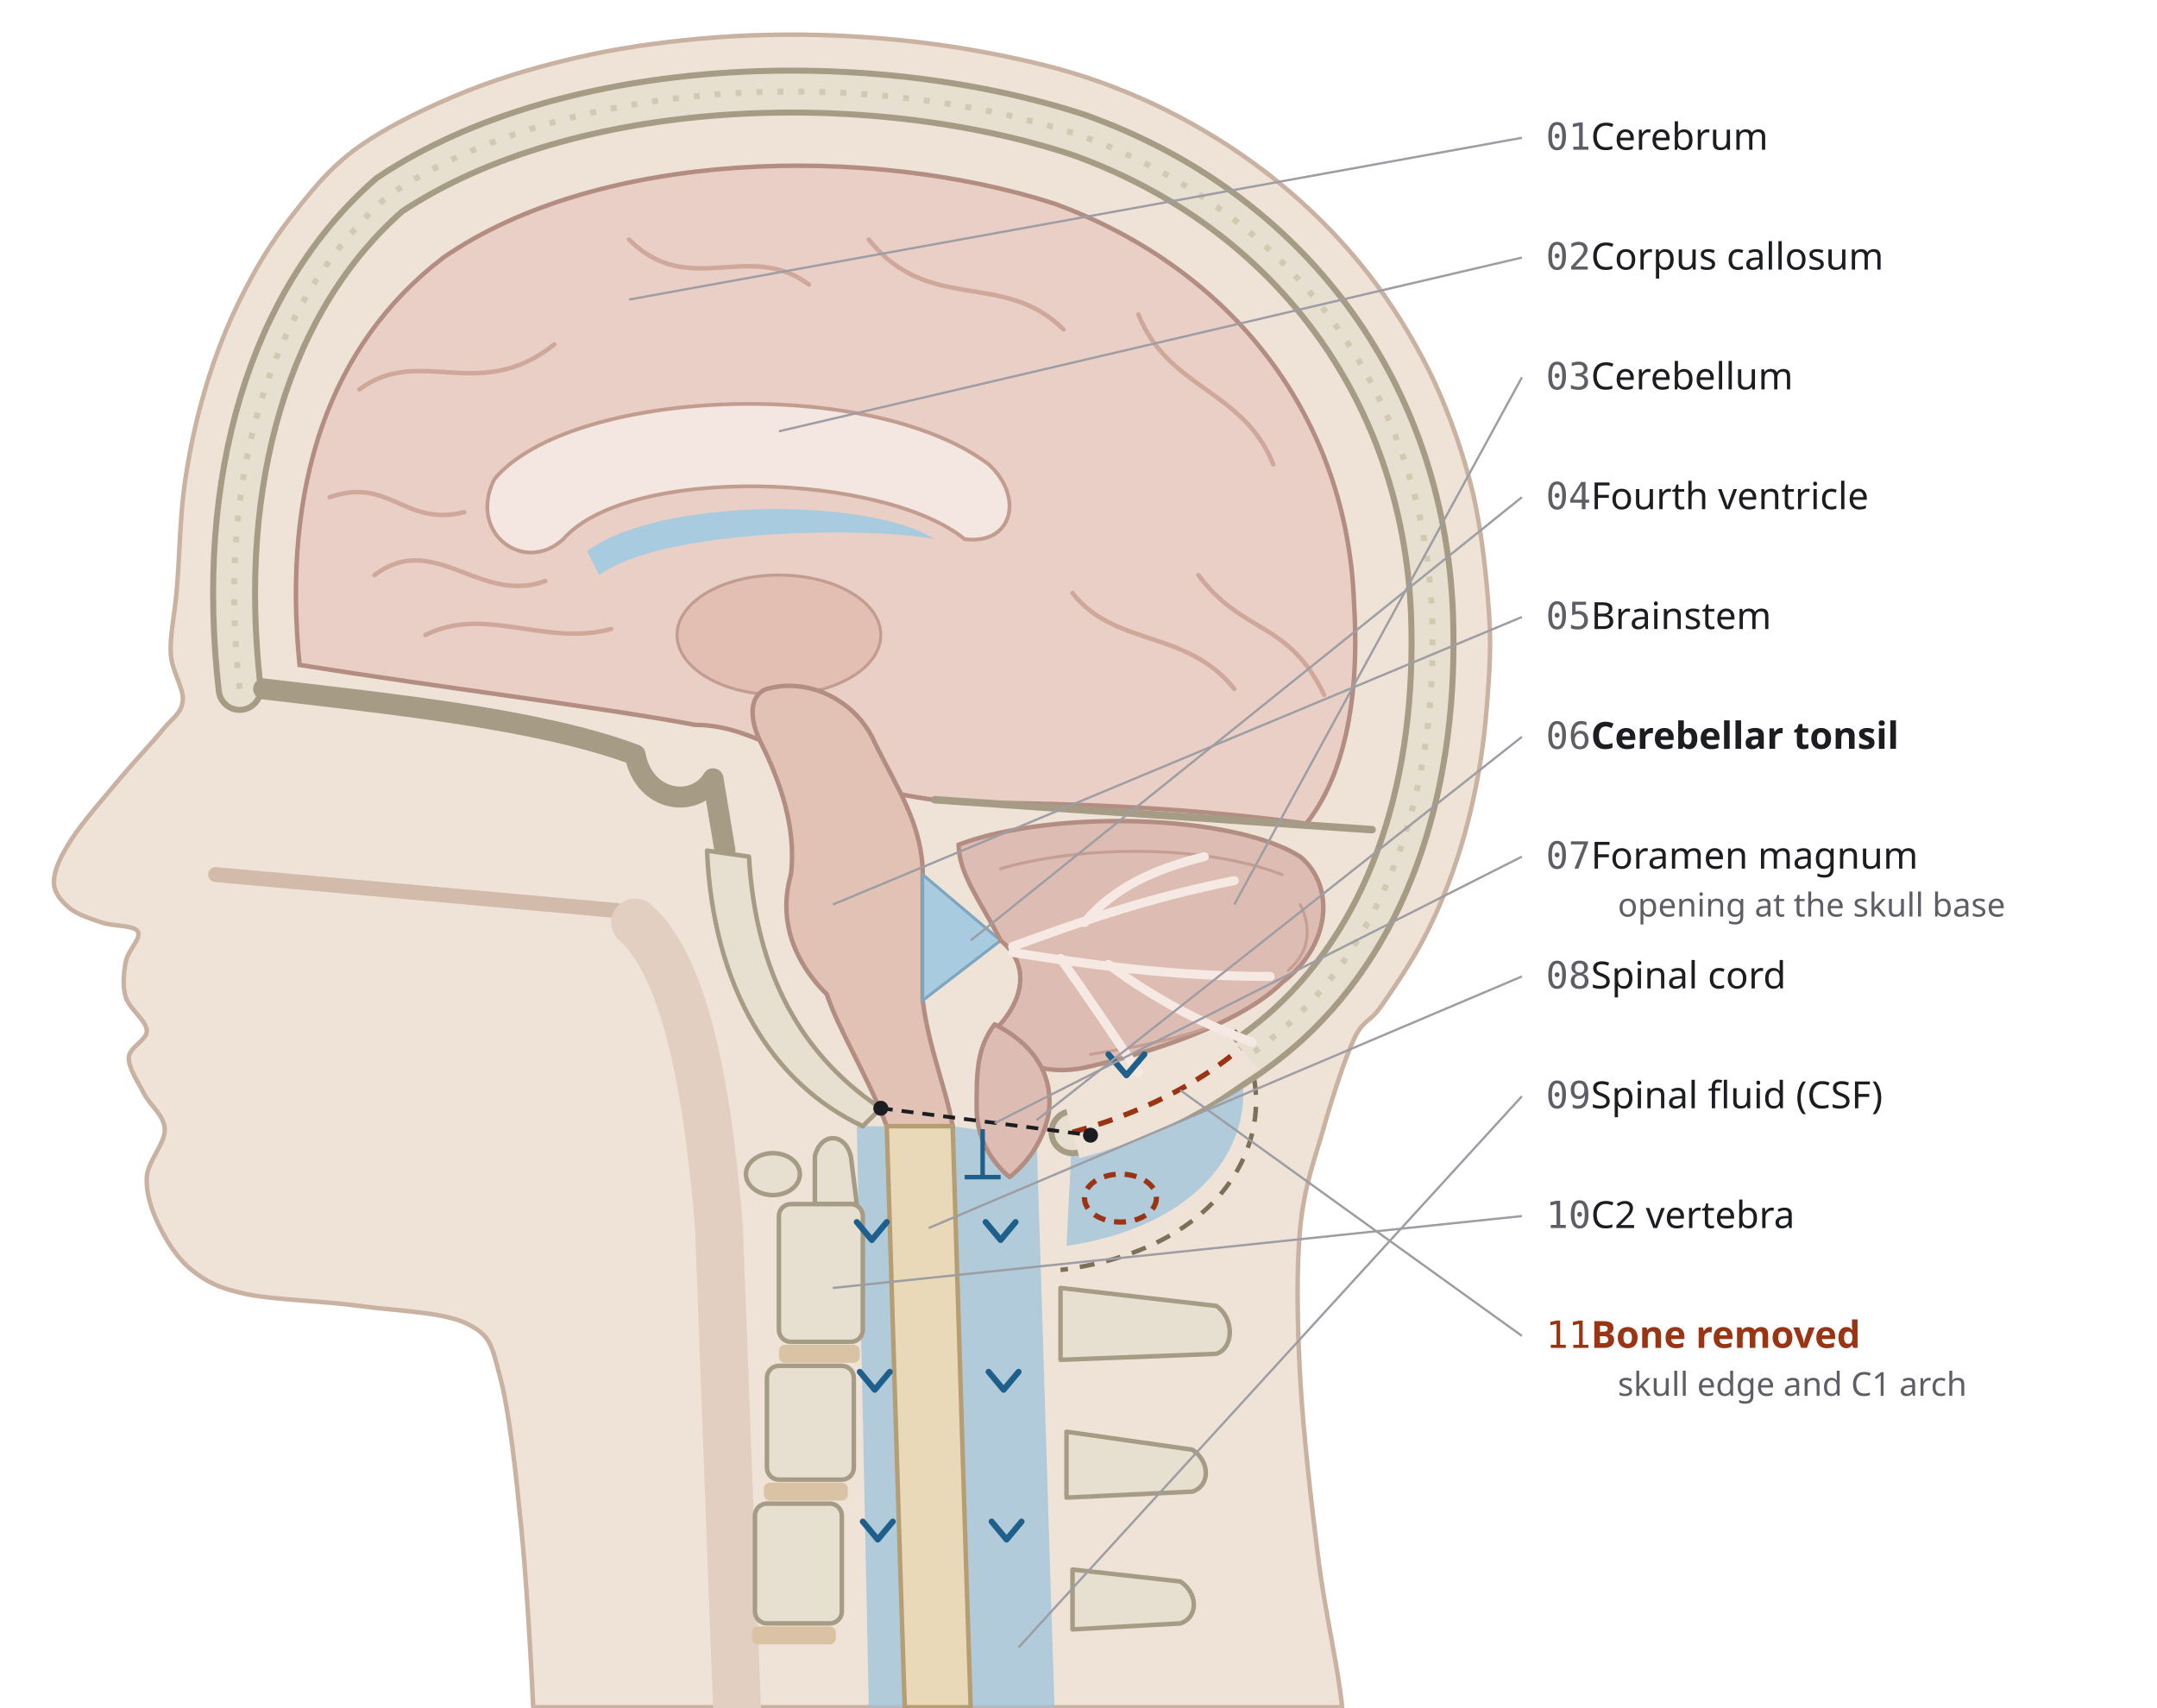
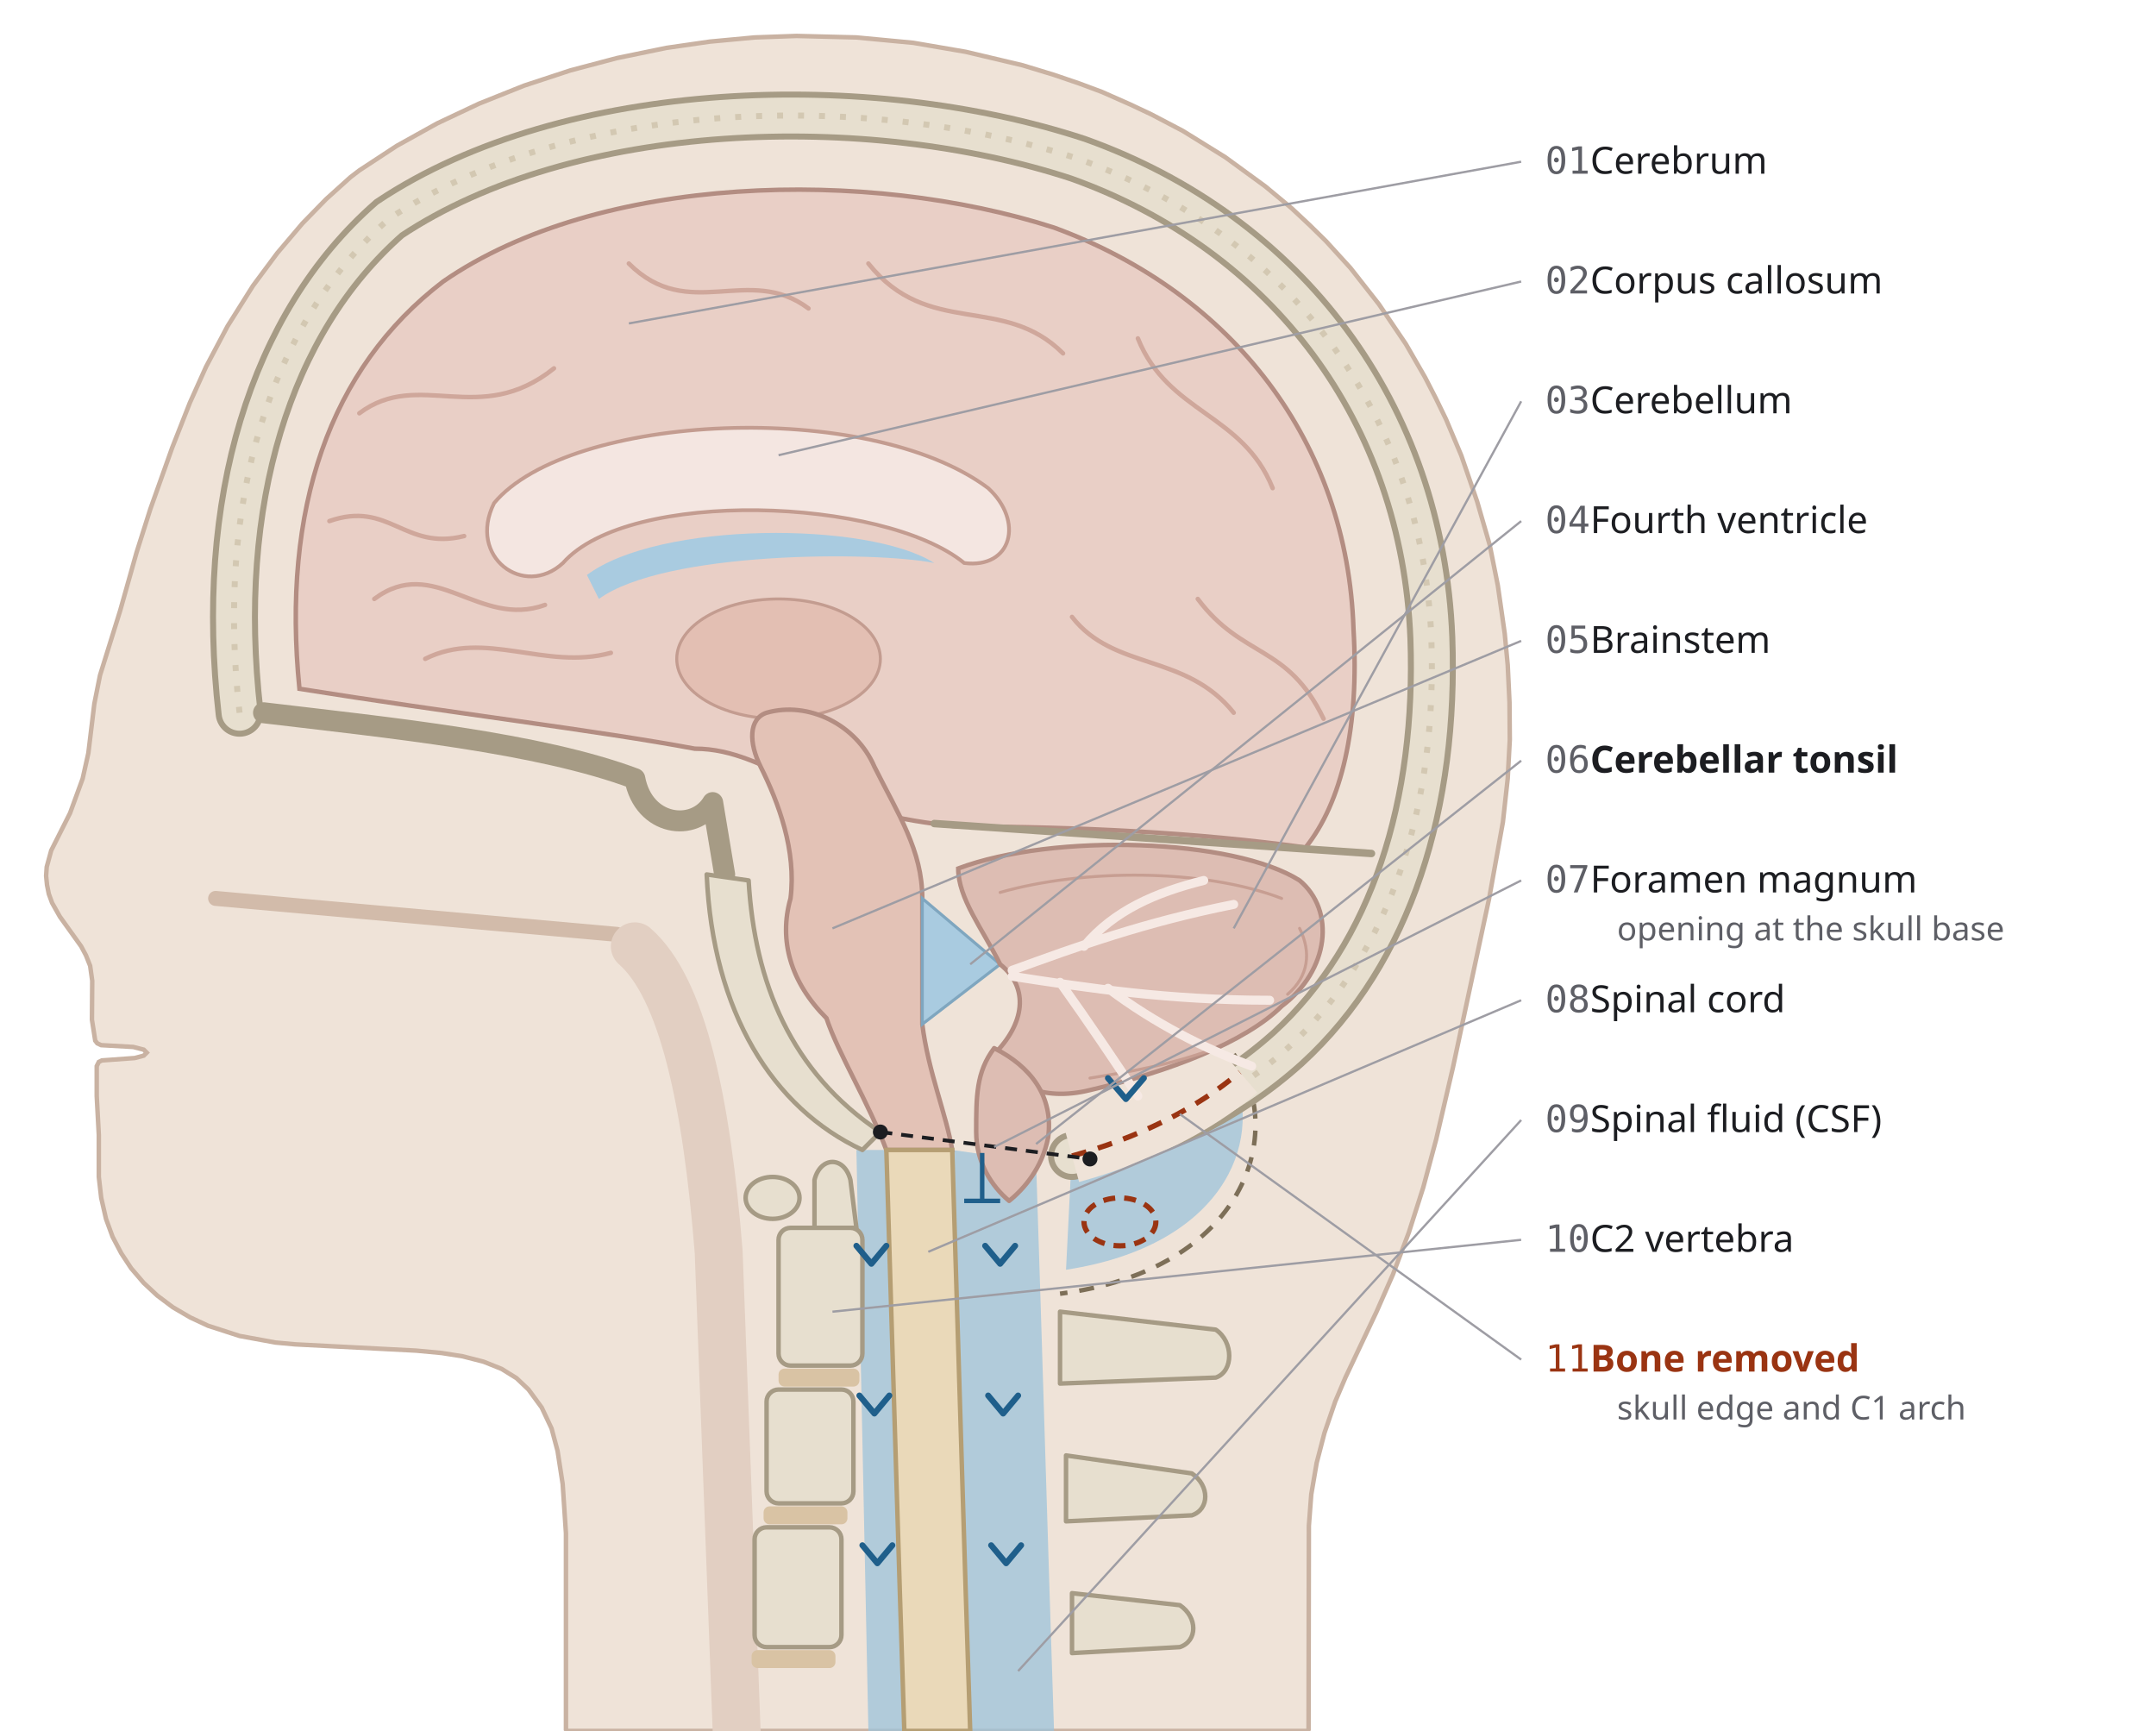
- <svg xmlns="http://www.w3.org/2000/svg" width="1440" height="1140" viewBox="40 70 720 570" font-family="IBM Plex Sans, system-ui, sans-serif" role="img" aria-label="Midline section, surgery">
-   <path d="M99.1 265.7 C99.9 256.3 100.1 242.3 101.7 231.2 C103.3 220 105.7 209.2 108.8 198.9 C111.9 188.6 115.8 178.6 120.5 169.3 C125.1 160 130.2 151.4 136.7 143 C143.2 134.7 149.6 126.3 159.5 119.2 C169.4 112.1 183.2 105.5 196.1 100.3 C209 95.2 222.9 91.3 236.8 88.3 C250.8 85.3 265.5 83.5 279.9 82.4 C294.4 81.4 309.2 81.3 323.6 82.1 C338 82.9 352.4 84.5 366.2 87 C380 89.5 393.7 92.6 406.4 97.1 C419.1 101.6 431.3 107.3 442.5 114 C453.7 120.6 464.2 128.3 473.7 136.8 C483.2 145.3 491.9 154.8 499.4 164.9 C506.9 175.1 513.5 186.2 518.9 197.7 C524.2 209.3 528.5 221.7 531.6 234.4 C534.6 247.2 536.2 262.8 537 274.3 C537.8 285.8 537.2 293.8 536.5 303.4 C535.8 312.9 534.7 322.3 532.9 331.4 C531.1 340.6 528.8 349.6 525.9 358.2 C523 366.8 519.5 375.2 515.3 383.2 C511.2 391.2 504.9 400.4 501 406 C497.1 411.6 495.2 410.1 492 416.8 C488.9 423.5 485 435.5 482 446 C479 456.5 475.3 466 474 480 C472.7 494 473 511.7 474 530 C475 548.3 477.7 571.7 480 590 C482.3 608.3 486.7 626.7 488 640 L218 640 C217.3 625 215.8 598.3 214 580 C212.2 561.7 210 541.3 207 530 C204 518.7 203.8 516 196 512 C188.2 508 172.3 507.7 160 506 C147.7 504.3 131.3 504 122 502 C112.7 500 108.8 497.8 104 494 C99.2 490.2 95.5 484.2 93 479 C90.5 473.8 88.7 468.3 89 463 C89.3 457.7 95.2 451.7 95 447 C94.8 442.3 90 439 88 435 C86 431 82.8 426.5 83 423 C83.2 419.5 89.2 417.3 89 414 C88.8 410.7 83.2 406.8 82 403 C80.8 399.2 81.3 394.7 82 391 C82.7 387.3 87.3 383.2 86 381 C84.7 378.8 77.8 379.3 74 378 C70.2 376.7 65.7 375.3 63 373 C60.3 370.7 57.8 367.8 58 364 C58.2 360.2 60.3 355.7 64 350 C67.7 344.3 75 336 80 330 C85 324 90.5 318.3 94 314 C97.5 309.7 100.5 308.3 101 304 C101.5 299.7 97.3 294.4 97 288 C96.7 281.6 98.4 275.2 99.1 265.7 Z" fill="#EFE3D8" stroke="#C9B2A2" stroke-width="1.5" />
+ <svg xmlns="http://www.w3.org/2000/svg" width="1440" height="1156" viewBox="40 62 720 578" font-family="IBM Plex Sans, system-ui, sans-serif" role="img" aria-label="Midline section, surgery">
+   <path d="M306 74 L292 74.5 L277 75.9 L262.5 78 L246 81.4 L230.5 85.5 L215 90.6 L200 96.6 L186 103.2 L172.5 110.7 L160 118.9 L157 121.2 L148.9 128.5 L141 136.6 L132.6 146.5 L124.5 157.4 L116 170.9 L108.8 184.5 L103.4 196.5 L97.5 211.5 L90.2 232 L85.6 246.5 L80.1 266 L73.4 287.5 L71.5 297 L69.5 313.5 L67.6 322 L63.4 333.5 L57.1 346 L55.6 351.5 L55.4 354.5 L55.7 357.5 L56.3 360.5 L57.4 363.5 L60 368.1 L67.1 378 L68.7 381 L70.1 384.5 L70.8 389.5 L70.7 402.5 L71.8 409.5 L72.5 410.4 L73.8 411 L84.5 411.6 L88 412.5 L89 413.5 L88 414.5 L85 415.3 L74 416.1 L73 416.6 L72.3 418 L72.3 428 L73 441 L73 455 L73.8 462 L75.4 469 L77.6 475 L80.5 480.5 L83.8 485.5 L88 490.4 L92.5 494.6 L97.7 498.5 L103.5 501.9 L109.5 504.7 L120 508.1 L132 510.3 L138.5 510.9 L179 513 L187.5 513.8 L194.5 514.9 L201.5 516.7 L207.5 519.1 L212.5 522.2 L216.5 526 L220.9 532 L224.2 539 L226.2 546.5 L227.9 557.5 L229 574 L229 639.5 L229.5 640 L476.5 640 L477 639.5 L477.1 571.5 L477.9 561 L479.7 550.5 L482.3 540.5 L485.9 530 L489.3 522 L499.7 500 L505.2 487.5 L510.5 473.5 L515.3 458.5 L519.6 442.5 L525.2 418.5 L537.3 362 L541.9 336.5 L543.5 322 L544.2 309 L544.1 296.5 L543.5 284 L542.5 273.5 L540.2 257.5 L537.5 244 L533.3 229.5 L528 214.1 L522.9 202 L519.5 195 L515.9 188 L509.5 176.9 L500.5 163.6 L491 151.5 L482.8 142.5 L477.5 137.3 L471.3 131.5 L462.5 124.2 L449.2 114.5 L435 105.7 L424.5 100.2 L417.5 96.9 L408 92.7 L400.5 89.9 L392 87 L381.5 83.8 L362.5 79.3 L345 76.3 L326 74.5 L306 74 Z" fill="#EFE3D8" stroke="#C9B2A2" stroke-width="1.5" />
  <path d="M112 362 L246 374" fill="none" stroke="#D2BBAA" stroke-width="5" stroke-linecap="round" />
  <path d="M252 378 C268 392 276 430 280 480 L286 640" fill="none" stroke="#E2CFC2" stroke-width="16" stroke-linecap="round" />
  <path d="M326 446 L336 446 L342 640 L330 640 Z" fill="#9CC3DA" fill-opacity="0.75" />
  <path d="M358 446 L386 450 C388 510 390 580 392 640 L364 640 C362 580 360 510 358 446 Z" fill="#9CC3DA" fill-opacity="0.75" />
  <path d="M398 446 C420 440 444 428 452 420 C462 444 448 478 396 486 Z" fill="#9CC3DA" fill-opacity="0.75" />
  <path d="M452 414 C470 440 456 486 394 494" fill="none" stroke="#7D6F58" stroke-width="1.5" stroke-dasharray="5 4" />
  <path d="M120 300 C112 230 130 170 170 135 C230 95 330 92 400 115 C470 140 515 200 518 275 C520 330 505 380 470 412 C450 430 425 442 398 448" fill="none" stroke="#A69B85" stroke-width="16" stroke-linecap="round" />
  <path d="M120 300 C112 230 130 170 170 135 C230 95 330 92 400 115 C470 140 515 200 518 275 C520 330 505 380 470 412 C450 430 425 442 398 448" fill="none" stroke="#E7DFCF" stroke-width="12" stroke-linecap="round" />
  <path d="M120 300 C112 230 130 170 170 135 C230 95 330 92 400 115 C470 140 515 200 518 275 C520 330 505 380 470 412 C450 430 425 442 398 448" fill="none" stroke="#D3C8B2" stroke-width="2" stroke-dasharray="2 5" />
  <path d="M398 448 C420 442 440 432 454 420" fill="none" stroke="#EFE3D8" stroke-width="18" stroke-linecap="butt" />
  <path d="M398 448 C420 442 440 432 454 420" fill="none" stroke="#9A3412" stroke-width="1.75" stroke-dasharray="5 4" />
  <path d="M128 300 C170 305 220 310 252 322 C255 338 272 340 278 330 L282 354" fill="none" stroke="#A69B85" stroke-width="7" stroke-linecap="round" stroke-linejoin="round" />
  <path d="M276 354 L290 356 C292 390 304 420 334 440 L328 446 C298 432 278 400 276 354 Z" fill="#E7DFCF" stroke="#A69B85" stroke-width="1.5" stroke-linejoin="round" />
  <path d="M140 292 C134 232 150 185 188 156 C240 120 330 118 392 138 C452 160 490 210 492 272 C494 305 488 330 476 345 C440 340 400 338 360 338 C340 336 322 332 305 322 C295 318 285 312 272 312 C240 306 190 300 140 292 Z" fill="#E9CFC6" stroke="#B38D82" stroke-width="1.5" />
  <path d="M160 200 C180 185 200 205 225 185 M250 150 C270 170 290 150 310 165 M330 150 C350 175 375 160 395 180 M420 175 C430 200 455 200 465 225 M165 262 C185 247 200 272 222 264 M440 262 C455 282 470 277 482 302 M150 236 C170 229 175 246 195 241 M398 268 C412 286 436 280 452 300 M182 282 C202 272 222 286 244 280" fill="none" stroke="#CFA79B" stroke-width="1.5" stroke-linecap="round" />
  <path d="M236 254 C260 236 330 236 352 250 C332 246 262 246 240 262 Z" fill="#A9CBE0" />
  <path d="M205 230 C230 200 330 195 370 225 C382 236 378 252 362 250 C335 228 250 225 228 250 C215 262 196 248 205 230 Z" fill="#F4E6E1" stroke="#C39C90" stroke-width="1.25" />
  <ellipse cx="300" cy="282" rx="34" ry="20" fill="#E3BFB3" stroke="#C39C90" stroke-width="1" />
  <path d="M352 337 L498 347" fill="none" stroke="#A69B85" stroke-width="2.5" stroke-linecap="round" />
  <path d="M296 300 C310 296 326 304 332 318 C340 334 348 346 348 362 L348 404 C350 420 356 434 358 446 L336 446 C330 430 320 414 316 402 C304 390 300 376 304 362 C306 346 300 330 294 318 C290 310 290 302 296 300 Z" fill="#E3C2B6" stroke="#B38D82" stroke-width="1.5" />
  <path d="M348 362 L374 384 L348 404 Z" fill="#A9CBE0" stroke="#7FA6BF" stroke-width="1" />
  <path d="M360 352 C392 340 452 342 474 356 C486 366 484 386 468 398 C456 410 430 420 404 426 C388 430 376 424 372 414 C382 404 384 392 374 384 C368 372 360 362 360 352 Z" fill="#DDBDB3" stroke="#B38D82" stroke-width="1.5" />
  <path d="M374 360 C402 352 442 352 468 362 M474 372 C478 380 477 388 470 394 M446 412 C430 418 416 420 404 422" fill="none" stroke="#C79E92" stroke-width="1" stroke-linecap="round" />
  <path d="M378 386 C400 378 422 370 452 364 M402 378 C412 366 426 360 442 356 M378 388 C404 392 430 396 464 396 M410 392 C426 404 442 412 458 418 M394 390 C404 404 412 416 420 428" fill="none" stroke="#F6E9E4" stroke-width="3" stroke-linecap="round" />
  <path d="M372 412 C384 418 392 428 390 442 C388 452 382 459 377 463 C371 458 366 450 366 440 C366 428 366 420 372 412 Z" fill="#DDBDB3" stroke="#B38D82" stroke-width="1.5" stroke-linejoin="round" />
  <path d="M336 446 L358 446 C360 510 362 580 364 640 L342 640 C340 580 338 510 336 446 Z" fill="#EAD9B9" stroke="#B59E73" stroke-width="1.5" />
  <ellipse cx="298" cy="462" rx="9" ry="7" fill="#E7DFCF" stroke="#A69B85" stroke-width="1.5" />
  <path d="M312 456 C314 448 322 448 324 456 L326 472 L312 472 Z" fill="#E7DFCF" stroke="#A69B85" stroke-width="1.5" stroke-linejoin="round" />
  <rect x="300" y="472" width="28" height="46" rx="4" fill="#E7DFCF" stroke="#A69B85" stroke-width="1.5" />
  <rect x="300" y="519" width="27" height="6" rx="2" fill="#D9C3A4" />
  <rect x="296" y="526" width="29" height="38" rx="4" fill="#E7DFCF" stroke="#A69B85" stroke-width="1.5" />
  <rect x="295" y="565" width="28" height="6" rx="2" fill="#D9C3A4" />
  <rect x="292" y="572" width="29" height="40" rx="4" fill="#E7DFCF" stroke="#A69B85" stroke-width="1.5" />
  <rect x="291" y="613" width="28" height="6" rx="2" fill="#D9C3A4" />
  <ellipse cx="414" cy="470" rx="12" ry="8" fill="none" stroke="#9A3412" stroke-width="1.75" stroke-dasharray="4 3" />
  <path d="M394 500 L446 506 C452 510 452 520 446 522 L394 524 Z" fill="#E7DFCF" stroke="#A69B85" stroke-width="1.5" stroke-linejoin="round" />
  <path d="M396 548 L438 554 C444 558 444 566 438 568 L396 570 Z" fill="#E7DFCF" stroke="#A69B85" stroke-width="1.5" stroke-linejoin="round" />
  <path d="M398 594 L434 598 C440 602 440 610 434 612 L398 614 Z" fill="#E7DFCF" stroke="#A69B85" stroke-width="1.5" stroke-linejoin="round" />
  <path d="M326 478 L331 484 L336 478 M327 528 L332 534 L337 528 M328 578 L333 584 L338 578 M369 478 L374 484 L379 478 M370 528 L375 534 L380 528 M371 578 L376 584 L381 578 M410 422 L416 429 L422 422" fill="none" stroke="#1F5F8B" stroke-width="2" stroke-linecap="round" stroke-linejoin="round" />
  <line x1="334" y1="440" x2="404" y2="449" stroke="#1C1D21" stroke-width="1.25" stroke-dasharray="4 3" />
  <circle cx="334" cy="440" r="2.5" fill="#1C1D21" />
  <circle cx="404" cy="449" r="2.5" fill="#1C1D21" />
  <line x1="368" y1="447" x2="368" y2="463" stroke="#1F5F8B" stroke-width="1.5" />
  <line x1="362" y1="463" x2="374" y2="463" stroke="#1F5F8B" stroke-width="1.5" />
  <g font-size="12.5" fill="#1C1D21">
    <g stroke="#9E9DA4" stroke-width="0.75" fill="none">
      <path d="M250 170 L548 116" />
      <path d="M300 214 L548 156" />
      <path d="M452 372 L548 196" />
      <path d="M364 384 L548 236" />
      <path d="M318 372 L548 276" />
      <path d="M386 444 L548 316" />
      <path d="M372 445 L548 356" />
      <path d="M350 480 L548 396" />
      <path d="M380 620 L548 436" />
      <path d="M318 500 L548 476" />
    </g>
    <text x="556" y="120">
      <tspan font-family="IBM Plex Mono, monospace" fill="#5E5F66">01  </tspan>Cerebrum</text>
    <text x="556" y="160">
      <tspan font-family="IBM Plex Mono, monospace" fill="#5E5F66">02  </tspan>Corpus callosum</text>
    <text x="556" y="200">
      <tspan font-family="IBM Plex Mono, monospace" fill="#5E5F66">03  </tspan>Cerebellum</text>
    <text x="556" y="240">
      <tspan font-family="IBM Plex Mono, monospace" fill="#5E5F66">04  </tspan>Fourth ventricle</text>
    <text x="556" y="280">
      <tspan font-family="IBM Plex Mono, monospace" fill="#5E5F66">05  </tspan>Brainstem</text>
    <text x="556" y="320" font-weight="600">
      <tspan font-family="IBM Plex Mono, monospace" fill="#5E5F66" font-weight="400">06  </tspan>Cerebellar tonsil</text>
    <text x="556" y="360">
      <tspan font-family="IBM Plex Mono, monospace" fill="#5E5F66">07  </tspan>Foramen magnum</text>
    <text x="580" y="376" font-size="11" fill="#5E5F66">opening at the skull base</text>
    <text x="556" y="400">
      <tspan font-family="IBM Plex Mono, monospace" fill="#5E5F66">08  </tspan>Spinal cord</text>
    <text x="556" y="440">
      <tspan font-family="IBM Plex Mono, monospace" fill="#5E5F66">09  </tspan>Spinal fluid (CSF)</text>
    <text x="556" y="480">
      <tspan font-family="IBM Plex Mono, monospace" fill="#5E5F66">10  </tspan>C2 vertebra</text>
    <path d="M434 434 L548 516" stroke="#9E9DA4" stroke-width="0.75" fill="none" />
    <text x="556" y="520" font-weight="600" fill="#9A3412">
      <tspan font-family="IBM Plex Mono, monospace" font-weight="400">11  </tspan>Bone removed</text>
    <text x="580" y="536" font-size="11" fill="#5E5F66">skull edge and C1 arch</text>
  </g>
</svg>
